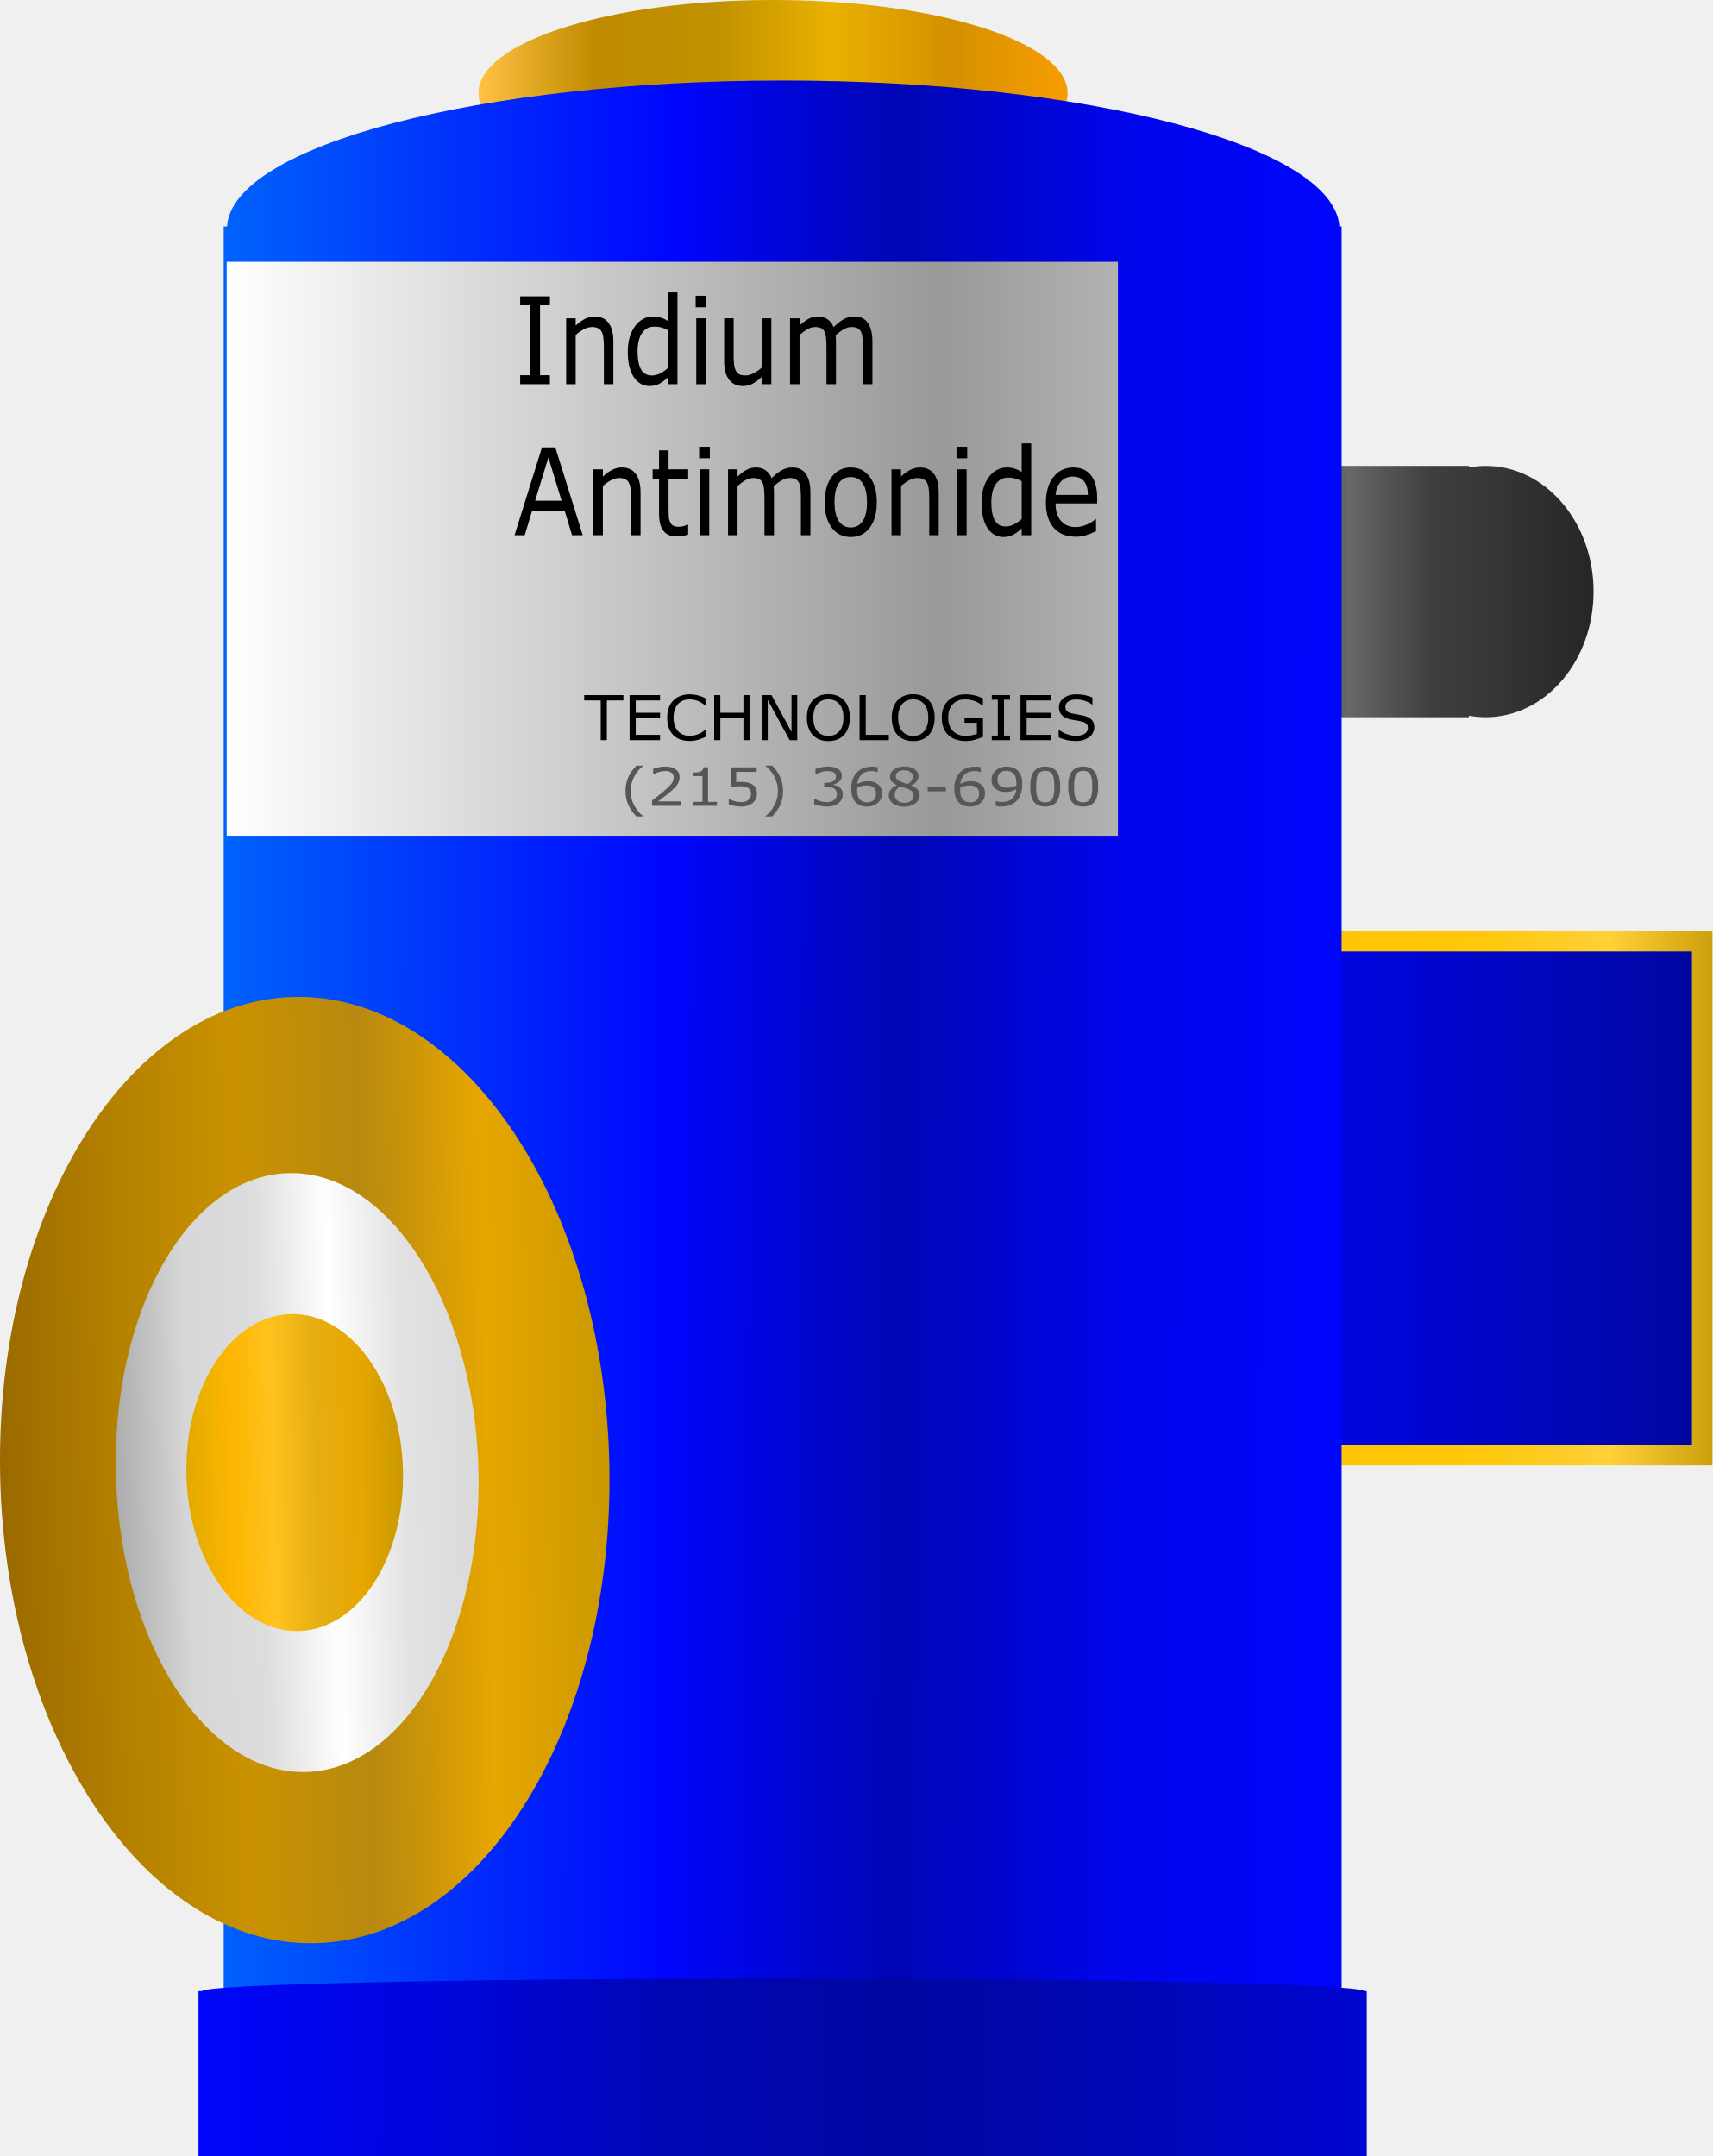
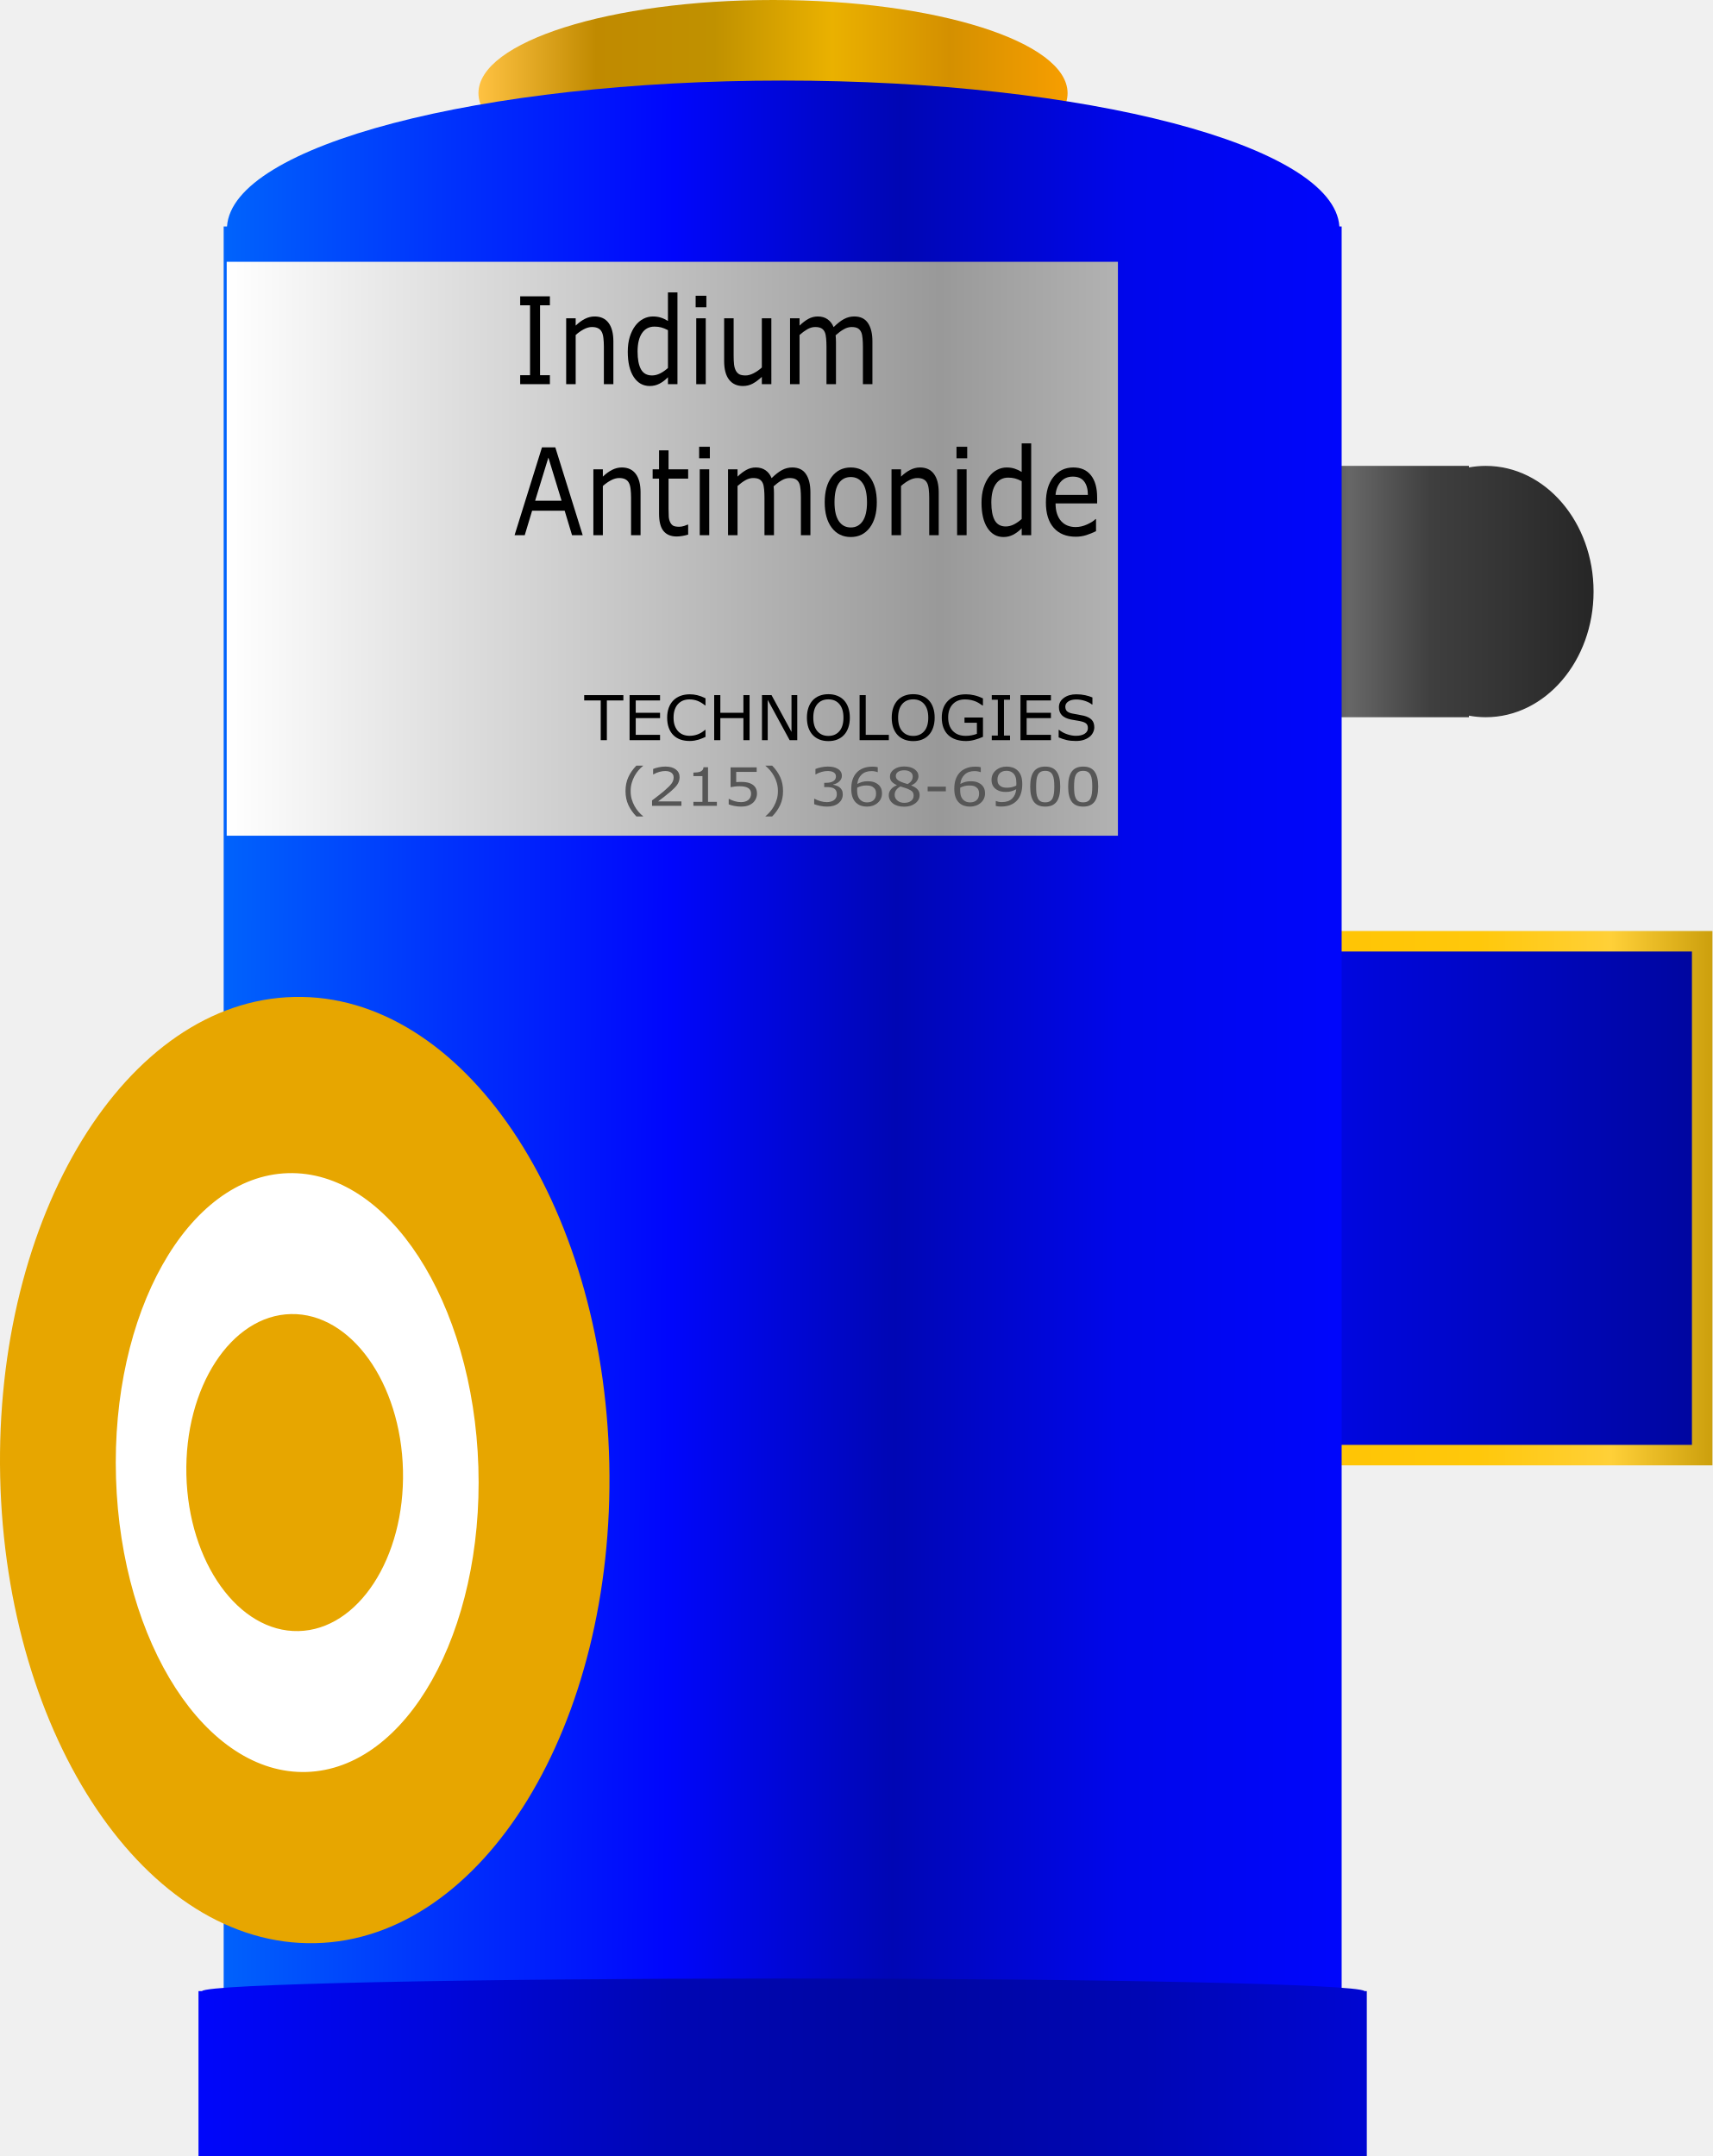
<svg xmlns="http://www.w3.org/2000/svg" xmlns:xlink="http://www.w3.org/1999/xlink" id="svg4511" version="1.1" viewBox="0 0 238.24 300">
  <defs id="defs4508">
    <linearGradient id="linearGradient73318">
      <stop id="stop73306" offset="0" style="stop-color:#0006fa;stop-opacity:1" />
      <stop id="stop73308" offset=".201" style="stop-color:#0006dc;stop-opacity:1" />
      <stop id="stop73310" offset=".4" style="stop-color:#0006b4;stop-opacity:1" />
      <stop id="stop73312" offset=".6" style="stop-color:#0006a0;stop-opacity:1" />
      <stop id="stop73314" offset=".8" style="stop-color:#0006b4;stop-opacity:1" />
      <stop id="stop73316" offset="1" style="stop-color:#0006d2;stop-opacity:1" />
    </linearGradient>
    <linearGradient id="linearGradient73304">
      <stop id="stop73292" offset="0" style="stop-color:#0064fc;stop-opacity:1" />
      <stop id="stop73294" offset=".201" style="stop-color:#0032fc;stop-opacity:1" />
      <stop id="stop73296" offset=".4" style="stop-color:#0006fc;stop-opacity:1" />
      <stop id="stop73298" offset=".6" style="stop-color:#0006b4;stop-opacity:1" />
      <stop id="stop73300" offset=".8" style="stop-color:#0006eb;stop-opacity:1" />
      <stop id="stop73302" offset="1" style="stop-color:#0006fc;stop-opacity:1" />
    </linearGradient>
    <linearGradient id="linearGradient73290">
      <stop id="stop73278" offset="0" style="stop-color:#0006ff;stop-opacity:1" />
      <stop id="stop73280" offset=".2" style="stop-color:#0006f0;stop-opacity:1" />
      <stop id="stop73282" offset=".4" style="stop-color:#0006dc;stop-opacity:1" />
      <stop id="stop73284" offset=".6" style="stop-color:#0006c8;stop-opacity:1" />
      <stop id="stop73286" offset=".8" style="stop-color:#0006b4;stop-opacity:1" />
      <stop id="stop73288" offset="1" style="stop-color:#0006a0;stop-opacity:1" />
    </linearGradient>
    <linearGradient id="linearGradient51871">
      <stop id="stop51867" offset="0" style="stop-color:#000;stop-opacity:1" />
      <stop id="stop51875" offset=".4" style="stop-color:#676767;stop-opacity:1" />
      <stop id="stop51877" offset=".6" style="stop-color:#3f3f3f;stop-opacity:1" />
      <stop id="stop51879" offset=".8" style="stop-color:#333;stop-opacity:1" />
      <stop id="stop51869" offset="1" style="stop-color:#262626;stop-opacity:1" />
    </linearGradient>
    <linearGradient id="linearGradient48050">
      <stop id="stop48046" offset="0" style="stop-color:#fac000;stop-opacity:1" />
      <stop id="stop48054" offset=".2" style="stop-color:#ffd645;stop-opacity:1" />
      <stop id="stop48056" offset=".4" style="stop-color:#ffc505;stop-opacity:1" />
      <stop id="stop48058" offset=".6" style="stop-color:#ffc80b;stop-opacity:1" />
      <stop id="stop48060" offset=".8" style="stop-color:#ffd038;stop-opacity:1" />
      <stop id="stop48048" offset="1" style="stop-color:#bd9100;stop-opacity:1" />
    </linearGradient>
    <linearGradient id="linearGradient30571">
      <stop id="stop30567" offset="0" style="stop-color:#fff;stop-opacity:1" />
      <stop id="stop30575" offset=".201" style="stop-color:#e5e5e5;stop-opacity:1" />
      <stop id="stop30577" offset=".4" style="stop-color:#ccc;stop-opacity:1" />
      <stop id="stop30579" offset=".6" style="stop-color:#b2b2b2;stop-opacity:1" />
      <stop id="stop30581" offset=".8" style="stop-color:#999;stop-opacity:1" />
      <stop id="stop30569" offset="1" style="stop-color:#b2b2b2;stop-opacity:1" />
    </linearGradient>
-     <linearGradient id="linearGradient26823">
-       <stop id="stop26811" offset="0" style="stop-color:#e1aa00;stop-opacity:1" />
-       <stop id="stop26813" offset=".2" style="stop-color:#fdb500;stop-opacity:1" />
-       <stop id="stop26815" offset=".4" style="stop-color:#ffc21e;stop-opacity:1" />
-       <stop id="stop26817" offset=".6" style="stop-color:#e6ae14;stop-opacity:1" />
-       <stop id="stop26819" offset=".802" style="stop-color:#e7a600;stop-opacity:1" />
-       <stop id="stop26821" offset="1" style="stop-color:#ca9900;stop-opacity:1" />
-     </linearGradient>
-     <linearGradient id="linearGradient23891">
-       <stop id="stop23887" offset="0" style="stop-color:#adadad;stop-opacity:1" />
-       <stop id="stop23895" offset=".2" style="stop-color:#d7d7d7;stop-opacity:1" />
-       <stop id="stop23897" offset=".4" style="stop-color:#ddd;stop-opacity:1" />
-       <stop id="stop23899" offset=".6" style="stop-color:#fff;stop-opacity:1" />
-       <stop id="stop23901" offset=".8" style="stop-color:#e2e2e2;stop-opacity:1" />
-       <stop id="stop23889" offset="1" style="stop-color:#dadada;stop-opacity:1" />
-     </linearGradient>
-     <linearGradient id="linearGradient17339">
-       <stop id="stop17335" offset="0" style="stop-color:#9a6a00;stop-opacity:1" />
-       <stop id="stop17343" offset=".2" style="stop-color:#b48100;stop-opacity:1" />
-       <stop id="stop17345" offset=".4" style="stop-color:#ca9200;stop-opacity:1" />
-       <stop id="stop17347" offset=".6" style="stop-color:#b78910;stop-opacity:1" />
-       <stop id="stop17349" offset=".802" style="stop-color:#e7a600;stop-opacity:1" />
-       <stop id="stop17337" offset="1" style="stop-color:#ca9900;stop-opacity:1" />
-     </linearGradient>
    <linearGradient id="linearGradient10014">
      <stop id="stop10010" offset="0" style="stop-color:#ffc242;stop-opacity:1" />
      <stop id="stop10018" offset=".2" style="stop-color:#c08a00;stop-opacity:1" />
      <stop id="stop10020" offset=".4" style="stop-color:#c09100;stop-opacity:1" />
      <stop id="stop10022" offset=".6" style="stop-color:#eab100;stop-opacity:1" />
      <stop id="stop10024" offset=".8" style="stop-color:#d49000;stop-opacity:1" />
      <stop id="stop10012" offset="1" style="stop-color:#f79e00;stop-opacity:1" />
    </linearGradient>
    <linearGradient xlink:href="#linearGradient73304" id="linearGradient5174" x1="37.283" x2="95.537" y1="64.209" y2="64.468" gradientTransform="translate(-44.594 -17.665) scale(2.70567)" gradientUnits="userSpaceOnUse" />
    <linearGradient xlink:href="#linearGradient73318" id="linearGradient7094" x1="36.506" x2="96.573" y1="116.509" y2="116.768" gradientTransform="translate(-44.594 -17.665) scale(2.70567)" gradientUnits="userSpaceOnUse" />
    <linearGradient xlink:href="#linearGradient10014" id="linearGradient10016" x1="50.746" x2="81.038" y1="15.146" y2="15.146" gradientTransform="translate(-44.594 -17.665) scale(2.70567)" gradientUnits="userSpaceOnUse" />
-     <linearGradient xlink:href="#linearGradient17339" id="linearGradient17341" x1="24.228" x2="55.556" y1="86.866" y2="86.866" gradientTransform="translate(-44.19 -18.652) scale(2.70567)" gradientUnits="userSpaceOnUse" />
-     <linearGradient xlink:href="#linearGradient23891" id="linearGradient23893" x1="29.39" x2="48.031" y1="87.342" y2="87.342" gradientTransform="translate(-44.019 -19.052) scale(2.70567)" gradientUnits="userSpaceOnUse" />
-     <linearGradient xlink:href="#linearGradient26823" id="linearGradient26083" x1="24.228" x2="55.556" y1="86.866" y2="86.866" gradientTransform="matrix(.9621 0 0 .90646 23.66 137.879)" gradientUnits="userSpaceOnUse" />
    <linearGradient xlink:href="#linearGradient30571" id="linearGradient30573" x1="37.801" x2="83.627" y1="38.577" y2="38.577" gradientTransform="translate(-44.594 -17.665) scale(2.70567)" gradientUnits="userSpaceOnUse" />
    <linearGradient xlink:href="#linearGradient73290" id="linearGradient47287" x1="84.663" x2="113.143" y1="71.977" y2="71.977" gradientTransform="translate(-44.594 -17.665) scale(2.70567)" gradientUnits="userSpaceOnUse" />
    <linearGradient xlink:href="#linearGradient48050" id="linearGradient48052" x1="82.088" x2="115.718" y1="71.977" y2="71.977" gradientTransform="translate(-44.594 -17.665) scale(2.70567)" gradientUnits="userSpaceOnUse" />
    <linearGradient xlink:href="#linearGradient51871" id="linearGradient51873" x1="87.133" x2="108.084" y1="40.778" y2="40.778" gradientTransform="translate(-44.594 -17.665) scale(2.70567)" gradientUnits="userSpaceOnUse" />
    <path id="rect41333" d="M168.311 138.954h120.362v45.013H168.311z" />
    <path id="rect35313" d="M194.732 140.911H311.18v40.121H194.732z" />
    <path id="rect32089" d="M157.547 104.705h147.761v87.091H157.547z" />
  </defs>
  <g id="insb" transform="translate(-26.144 -10.356)">
    <path id="rect49618" d="M191.16 75.182v34.973h39.348v-.217a15.006 17.486 0 0 0 2.333.217 15.006 17.486 0 0 0 15.006-17.487 15.006 17.486 0 0 0-15.006-17.486 15.006 17.486 0 0 0-2.333.215v-.215z" style="fill:url(#linearGradient51873);fill-opacity:1;stroke:none;stroke-width:6.723;stroke-linecap:square;stroke-dasharray:none;stroke-opacity:1;paint-order:markers stroke fill" />
    <path id="rect44375" d="M184.477 142.755h77.057v68.651h-77.057z" style="fill:url(#linearGradient47287);fill-opacity:1;stroke:url(#linearGradient48052);stroke-width:5.701;stroke-linecap:square;stroke-dasharray:none;stroke-opacity:1;paint-order:markers stroke fill" />
    <ellipse id="path9282" cx="133.689" cy="23.316" rx="40.981" ry="12.96" style="fill:url(#linearGradient10016);fill-opacity:1;stroke-width:13.785;stroke-linecap:square;paint-order:markers stroke fill" />
-     <path id="rect4995" d="M135.09 21.565a77.408 20.665 0 0 0-77.362 20.301h-.466v266.389H212.8V41.866h-.315a77.408 20.665 0 0 0-77.394-20.301Z" style="fill:url(#linearGradient5174);fill-opacity:1;stroke-width:19.155;stroke-linecap:square;paint-order:markers stroke fill" />
+     <path id="rect4995" d="M135.09 21.565a77.408 20.665 0 0 0-77.362 20.301h-.466v266.389H212.8V41.866h-.315a77.408 20.665 0 0 0-77.394-20.301Z" style="fill:url(#linearGradient5174);fill-opacity:1;stroke-width:19.155;stroke-linecap:square;paint-order:markers stroke fill;stroke:none" />
    <path id="path5000" d="M135.093 285.661a80.894 1.78 0 0 0-80.847 1.749h-.486v22.946H216.3V287.41h-.328a80.894 1.78 0 0 0-80.88-1.749z" style="fill:url(#linearGradient7094);fill-opacity:1;stroke-width:5.747;stroke-linecap:square;paint-order:markers stroke fill" />
-     <ellipse id="path12977" cx="63.745" cy="216.38" rx="42.382" ry="65.849" style="fill:url(#linearGradient17341);fill-opacity:1;stroke-width:18.388;stroke-linecap:square;paint-order:markers stroke fill" transform="rotate(-1.274)" />
-     <ellipse id="path21707" cx="60.719" cy="217.266" rx="25.219" ry="41.681" style="fill:url(#linearGradient23893);fill-opacity:1;stroke-width:22.659;stroke-linecap:square;paint-order:markers stroke fill" transform="rotate(-1.794)" />
-     <ellipse id="ellipse26081" cx="62.04" cy="216.619" rx="15.07" ry="22.061" style="fill:url(#linearGradient26083);fill-opacity:1;stroke-width:6.347;stroke-linecap:square;paint-order:markers stroke fill" transform="rotate(-1.201) skewX(.152)" />
+     <ellipse id="path12977" cx="63.745" cy="216.38" rx="42.382" ry="65.849" style="fill:#e7a600;fill-opacity:1;stroke-width:18.388;stroke-linecap:square;paint-order:markers stroke fill;stroke:none" transform="rotate(-1.274)" />
+     <ellipse id="path21707" cx="60.719" cy="217.266" rx="25.219" ry="41.681" style="fill:#fff;fill-opacity:1;stroke-width:22.659;stroke-linecap:square;paint-order:markers stroke fill;stroke:none" transform="rotate(-1.794)" />
+     <ellipse id="ellipse26081" cx="62.04" cy="216.619" rx="15.07" ry="22.061" style="fill:#e7a600;fill-opacity:1;stroke-width:6.347;stroke-linecap:square;paint-order:markers stroke fill;stroke:none" transform="rotate(-1.201) skewX(.152)" />
    <path id="rect28387" d="M57.683 46.783h123.992v79.859H57.683z" style="fill:url(#linearGradient30573);fill-opacity:1;stroke-width:16.123;stroke-linecap:square;paint-order:markers stroke fill" />
    <g id="text32821" aria-label="TECHNOLOGIES" style="font-size:8.732px;stroke-width:14.093;stroke-linecap:square;paint-order:markers stroke fill" transform="scale(1.01305 .98712)">
      <path id="path974" d="M111.417 109.227h-2.268v5.599h-.844v-5.599h-2.269v-.75h5.381z" />
      <path id="path976" d="M116.453 114.826h-4.183v-6.35h4.183v.751h-3.339v1.74h3.339v.75h-3.339v2.358h3.339z" />
      <path id="path978" d="M122.695 114.365q-.234.103-.426.192-.188.09-.495.188-.26.08-.567.136-.303.06-.67.06-.69 0-1.257-.192-.563-.196-.98-.61-.41-.405-.64-1.027-.23-.627-.23-1.454 0-.785.221-1.403.222-.618.64-1.045.405-.413.976-.63.576-.218 1.275-.218.512 0 1.019.123.512.124 1.134.435v1.002h-.064q-.524-.439-1.04-.64-.516-.2-1.105-.2-.481 0-.87.158-.383.154-.686.482-.294.32-.46.81-.162.486-.162 1.126 0 .67.179 1.15.183.483.469.786.298.315.695.469.4.149.844.149.61 0 1.143-.21.533-.208.997-.626h.06z" />
      <path id="path980" d="M128.746 114.826h-.845v-3.109h-3.168v3.109h-.844v-6.35h.844v2.49h3.168v-2.49h.845z" />
      <path id="path982" d="M135.295 114.826h-1.045l-3.01-5.68v5.68h-.789v-6.35h1.31l2.745 5.186v-5.185h.789z" />
      <path id="path984" d="M141.716 109.206q.388.426.593 1.045.209.618.209 1.402 0 .785-.213 1.408-.21.618-.589 1.031-.392.431-.93.648-.532.218-1.219.218-.669 0-1.22-.222-.545-.222-.929-.644-.383-.422-.592-1.036-.205-.614-.205-1.403 0-.776.205-1.39.204-.618.597-1.057.375-.418.93-.64.558-.221 1.214-.221.683 0 1.224.226.546.221.925.635zm-.076 2.447q0-1.236-.555-1.906-.554-.673-1.513-.673-.968 0-1.523.673-.55.67-.55 1.906 0 1.25.563 1.915.563.66 1.51.66.946 0 1.505-.66.563-.665.563-1.915z" />
      <path id="path986" d="M147.873 114.826h-4.016v-6.35h.844v5.6h3.172z" />
      <path id="path988" d="M153.365 109.206q.388.426.593 1.045.209.618.209 1.402 0 .785-.213 1.408-.21.618-.589 1.031-.392.431-.93.648-.532.218-1.219.218-.67 0-1.22-.222-.545-.222-.929-.644-.383-.422-.592-1.036-.205-.614-.205-1.403 0-.776.205-1.39.204-.618.597-1.057.375-.418.93-.64.558-.221 1.214-.221.683 0 1.224.226.546.221.925.635zm-.076 2.447q0-1.236-.555-1.906-.554-.673-1.513-.673-.968 0-1.523.673-.55.67-.55 1.906 0 1.25.563 1.915.563.66 1.51.66.946 0 1.505-.66.563-.665.563-1.915z" />
      <path id="path990" d="M160.802 114.357q-.52.239-1.139.418-.614.174-1.19.174-.741 0-1.36-.204-.618-.205-1.053-.614-.439-.414-.678-1.032-.239-.623-.239-1.454 0-1.522.887-2.4.891-.883 2.444-.883.541 0 1.104.132.567.128 1.22.44v1.001h-.077q-.133-.102-.384-.269-.252-.166-.495-.277-.294-.132-.67-.217-.37-.09-.844-.09-1.065 0-1.688.687-.618.682-.618 1.85 0 1.233.648 1.92.648.681 1.765.681.41 0 .814-.08.41-.082.717-.21v-1.556h-1.701v-.742h2.537z" />
      <path id="path992" d="M164.515 114.826h-2.507v-.648h.832v-5.053h-.832v-.648h2.507v.648h-.831v5.053h.831z" />
      <path id="path994" d="M170.135 114.826h-4.183v-6.35h4.183v.751h-3.338v1.74h3.338v.75h-3.338v2.358h3.338z" />
      <path id="path996" d="M176.088 113.014q0 .37-.175.733-.17.362-.482.614-.341.273-.797.426-.452.154-1.092.154-.686 0-1.236-.128-.546-.128-1.113-.38v-1.057h.06q.481.4 1.112.618.631.218 1.186.218.784 0 1.22-.294.438-.295.438-.785 0-.422-.209-.623-.204-.2-.626-.31-.32-.086-.695-.142-.371-.055-.79-.14-.843-.18-1.253-.61-.405-.435-.405-1.13 0-.797.674-1.305.673-.511 1.71-.511.669 0 1.228.128.558.128.989.315v.998h-.06q-.362-.307-.955-.508-.588-.204-1.207-.204-.678 0-1.091.281-.41.282-.41.725 0 .397.205.623.205.226.72.345.274.06.777.145.503.085.853.175.707.187 1.065.567.359.38.359 1.062z" />
    </g>
    <g id="text35311" aria-label="(215) 368-6900" style="font-size:13.333px;white-space:pre;shape-inside:url(#rect35313);display:inline;fill:#565656;stroke-width:21.518;stroke-linecap:square;paint-order:markers stroke fill" transform="matrix(.62297 0 0 .55185 -8.879 38.006)">
      <path id="path999" d="M199.83 155.759h-1.49q-1.153-1.322-1.791-2.884-.638-1.563-.638-3.522 0-1.96.638-3.523.638-1.562 1.79-2.884h1.491v.065q-.527.476-1.01 1.1-.474.62-.884 1.446-.391.8-.638 1.764-.241.964-.241 2.032 0 1.113.234 2.037.24.925.645 1.758.39.8.891 1.445.502.651 1.003 1.1z" />
      <path id="path1001" d="M208.398 153.076h-6.563v-1.36l1.367-1.172q.69-.586 1.283-1.165 1.25-1.211 1.712-1.921.462-.716.462-1.543 0-.755-.5-1.178-.496-.43-1.388-.43-.592 0-1.282.208-.69.209-1.348.638h-.065v-1.367q.462-.228 1.23-.417.775-.188 1.498-.188 1.49 0 2.337.722.847.716.847 1.947 0 .553-.144 1.035-.136.475-.41.905-.254.404-.599.794-.338.39-.827.866-.696.684-1.438 1.328-.743.638-1.387 1.185h5.215z" />
      <path id="path1003" d="M216.32 153.076h-5.246v-.99h2.018v-6.496h-2.018v-.886q.41 0 .878-.065.47-.072.71-.202.3-.163.469-.41.176-.254.202-.677h1.009v8.737h1.979z" />
      <path id="path1005" d="M225.273 149.997q0 .677-.248 1.296-.247.618-.677 1.041-.469.456-1.12.703-.644.241-1.497.241-.794 0-1.53-.169-.736-.163-1.243-.397v-1.374h.09q.535.339 1.25.58.717.234 1.407.234.462 0 .892-.13.436-.13.775-.456.286-.28.43-.67.15-.391.15-.905 0-.502-.177-.847-.169-.345-.475-.553-.339-.248-.827-.345-.482-.104-1.08-.104-.573 0-1.107.078-.528.078-.912.156v-4.994h5.834v1.14h-4.577v2.578q.28-.026.573-.04.293-.012.507-.012.788 0 1.38.137.593.13 1.088.468.52.358.807.925.287.566.287 1.419z" />
      <path id="path1007" d="M231.093 149.353q0 1.96-.638 3.522-.638 1.562-1.79 2.884h-1.491v-.065q.501-.45 1.002-1.1.508-.645.892-1.446.404-.833.638-1.758.241-.924.241-2.037 0-1.068-.24-2.032-.242-.963-.639-1.764-.41-.827-.892-1.445-.475-.625-1.002-1.1v-.066h1.49q1.153 1.322 1.791 2.884.638 1.563.638 3.523z" />
      <path id="path1009" d="M243.717 148.409q.312.28.514.703.202.423.202 1.093 0 .664-.241 1.218-.241.553-.677.963-.488.456-1.152.677-.658.215-1.446.215-.807 0-1.588-.195-.782-.189-1.283-.417v-1.36h.098q.553.364 1.302.605t1.445.241q.41 0 .873-.137.462-.136.748-.403.3-.287.443-.632.15-.345.15-.872 0-.521-.17-.86-.162-.345-.455-.54-.293-.202-.71-.273-.417-.079-.898-.079h-.586v-1.08h.455q.99 0 1.576-.41.592-.417.592-1.211 0-.352-.15-.612-.15-.267-.416-.437-.28-.169-.599-.234-.319-.065-.723-.065-.618 0-1.315.221-.696.222-1.315.625h-.065v-1.36q.462-.228 1.23-.417.775-.195 1.498-.195.71 0 1.25.13t.977.417q.468.312.71.755.24.443.24 1.035 0 .807-.573 1.413-.566.599-1.341.755v.091q.312.052.716.221.404.163.684.41z" />
      <path id="path1011" d="M253.19 149.932q0 1.478-.977 2.415-.97.931-2.383.931-.716 0-1.302-.221-.586-.221-1.035-.658-.56-.54-.866-1.432-.3-.892-.3-2.148 0-1.29.274-2.285.28-.997.885-1.771.573-.736 1.478-1.146.905-.417 2.11-.417.384 0 .644.033.26.032.527.117v1.243h-.065q-.182-.097-.553-.182-.365-.09-.749-.09-1.4 0-2.233.878-.833.872-.97 2.363.547-.332 1.074-.501.534-.176 1.23-.176.62 0 1.088.117.475.111.97.456.573.397.86 1.003.292.605.292 1.471zm-1.322.052q0-.605-.183-1.003-.175-.397-.586-.69-.299-.208-.664-.273-.364-.065-.761-.065-.554 0-1.029.13-.475.13-.977.404-.013.143-.019.28-.007.13-.007.332 0 1.028.208 1.627.215.593.586.938.3.286.645.423.351.13.762.13.944 0 1.484-.573.54-.58.54-1.66z" />
      <path id="path1013" d="M261.594 150.375q0 1.256-.983 2.09-.976.833-2.46.833-1.576 0-2.514-.814-.93-.814-.93-2.083 0-.808.468-1.459.469-.657 1.322-1.041v-.04q-.782-.416-1.16-.91-.37-.496-.37-1.238 0-1.094.898-1.823.899-.729 2.285-.729 1.452 0 2.318.697.866.696.866 1.77 0 .658-.41 1.296-.41.632-1.205.99v.039q.912.39 1.393.963.482.573.482 1.459zm-1.543-4.733q0-.697-.54-1.107-.534-.417-1.367-.417-.82 0-1.348.39-.52.391-.52 1.055 0 .47.26.814.267.339.8.606.241.117.69.306.456.189.886.312.644-.43.892-.892.247-.462.247-1.067zm.202 4.856q0-.599-.267-.957-.26-.364-1.028-.729-.306-.143-.671-.267-.365-.123-.97-.345-.586.32-.944.866-.352.547-.352 1.237 0 .879.606 1.452.605.573 1.536.573.95 0 1.517-.488.573-.489.573-1.342z" />
      <path id="path1015" d="M267.447 149.424h-4.062v-1.178h4.062z" />
      <path id="path1017" d="M276.197 149.932q0 1.478-.976 2.415-.97.931-2.383.931-.716 0-1.302-.221-.586-.221-1.036-.658-.56-.54-.865-1.432-.3-.892-.3-2.148 0-1.29.274-2.285.28-.997.885-1.771.573-.736 1.478-1.146.905-.417 2.11-.417.383 0 .644.033.26.032.527.117v1.243h-.065q-.182-.097-.553-.182-.365-.09-.75-.09-1.399 0-2.232.878-.834.872-.97 2.363.547-.332 1.074-.501.534-.176 1.23-.176.619 0 1.088.117.475.111.97.456.573.397.86 1.003.292.605.292 1.471zm-1.322.052q0-.605-.182-1.003-.176-.397-.586-.69-.3-.208-.664-.273-.364-.065-.762-.065-.553 0-1.028.13t-.977.404q-.013.143-.02.28-.006.13-.006.332 0 1.028.208 1.627.215.593.586.938.3.286.645.423.351.13.761.13.944 0 1.485-.573.54-.58.54-1.66z" />
      <path id="path1019" d="M284.517 147.647q0 1.27-.293 2.304-.286 1.036-.872 1.765-.592.742-1.484 1.146-.892.403-2.097.403-.338 0-.638-.039-.3-.032-.534-.11v-1.244h.066q.188.098.533.189.345.084.769.084 1.438 0 2.252-.859.82-.866.95-2.383-.605.365-1.139.521-.533.156-1.165.156-.599 0-1.087-.117-.482-.117-.97-.456-.573-.397-.866-1.009-.287-.612-.287-1.465 0-1.484.977-2.415.977-.93 2.383-.93.703 0 1.302.22.599.215 1.048.651.553.54.853 1.394.3.846.3 2.194zm-1.315-.28q0-1.01-.208-1.621-.208-.612-.573-.95-.306-.294-.658-.417-.351-.13-.761-.13-.938 0-1.485.585-.54.586-.54 1.647 0 .619.176 1.01.176.39.592.683.293.202.645.274.351.065.781.065.508 0 1.029-.137.52-.137.976-.397l.013-.267q.013-.137.013-.345z" />
      <path id="path1021" d="M292.994 148.226q0 2.61-.82 3.835-.814 1.217-2.533 1.217-1.745 0-2.552-1.237-.8-1.237-.8-3.802 0-2.584.813-3.815.814-1.237 2.539-1.237 1.745 0 2.546 1.257.807 1.25.807 3.782zm-1.712 2.956q.228-.527.306-1.237.084-.716.084-1.719 0-.99-.084-1.719-.078-.729-.313-1.236-.228-.502-.625-.756-.39-.254-1.009-.254-.612 0-1.016.254-.397.254-.631.769-.221.481-.306 1.256-.078.775-.078 1.7 0 1.015.071 1.698.072.684.306 1.224.215.508.606.775.397.267 1.048.267.612 0 1.016-.254.403-.254.625-.768z" />
      <path id="path1023" d="M301.47 148.226q0 2.61-.82 3.835-.814 1.217-2.532 1.217-1.745 0-2.552-1.237-.801-1.237-.801-3.802 0-2.584.814-3.815.813-1.237 2.539-1.237 1.744 0 2.545 1.257.807 1.25.807 3.782zm-1.712 2.956q.228-.527.306-1.237.085-.716.085-1.719 0-.99-.085-1.719-.078-.729-.312-1.236-.228-.502-.625-.756-.39-.254-1.01-.254-.611 0-1.015.254-.397.254-.632.769-.22.481-.306 1.256-.078.775-.078 1.7 0 1.015.072 1.698.072.684.306 1.224.215.508.605.775.398.267 1.049.267.612 0 1.015-.254.404-.254.625-.768z" />
    </g>
    <g id="text41331" aria-label="Indium Antimonide" style="font-size:13.333px;white-space:pre;shape-inside:url(#rect41333);display:inline;stroke-width:21.518;stroke-linecap:square;paint-order:markers stroke fill" transform="matrix(1.0799 0 0 1.26075 -84.207 -126.71)">
      <path id="path1026" d="M173.03 151.12h-3.828v-.99h1.27v-7.715h-1.27v-.99h3.829v.99h-1.27v7.715h1.27z" />
      <path id="path1028" d="M181.208 151.12h-1.224v-4.141q0-.501-.059-.938-.059-.442-.215-.69-.163-.273-.469-.403-.305-.137-.794-.137-.501 0-1.048.247-.547.248-1.048.632v5.43h-1.224v-7.273h1.224v.808q.573-.476 1.185-.743.612-.266 1.256-.266 1.179 0 1.797.71.619.709.619 2.043z" />
      <path id="path1030" d="M189.463 151.12h-1.224v-.762q-.527.455-1.1.71-.573.253-1.244.253-1.302 0-2.07-1.002-.762-1.003-.762-2.78 0-.925.26-1.647.267-.723.717-1.23.442-.496 1.028-.756.593-.26 1.224-.26.573 0 1.016.123.443.117.93.371v-3.15h1.225zm-1.224-1.79v-4.174q-.495-.221-.886-.306-.39-.085-.852-.085-1.029 0-1.602.716-.573.717-.573 2.032 0 1.295.443 1.972.443.67 1.42.67.52 0 1.054-.227.534-.234.996-.599z" />
      <path id="path1032" d="M193.187 142.63h-1.38v-1.27h1.38zm-.078 8.49h-1.224v-7.273h1.224z" />
      <path id="path1034" d="M201.56 151.12h-1.225v-.808q-.618.488-1.185.749-.566.26-1.25.26-1.146 0-1.784-.696-.638-.703-.638-2.058v-4.72h1.224v4.141q0 .553.052.95.053.391.222.671.176.287.456.417t.813.13q.476 0 1.036-.247.566-.248 1.054-.632v-5.43h1.224z" />
      <path id="path1036" d="M214.58 151.12h-1.224v-4.141q0-.469-.046-.905-.039-.436-.175-.697-.15-.28-.43-.423-.28-.143-.807-.143-.515 0-1.029.26-.514.254-1.029.651.02.15.033.352.013.195.013.39v4.655h-1.224v-4.14q0-.482-.046-.912-.039-.436-.175-.696-.15-.28-.43-.417-.28-.143-.807-.143-.502 0-1.01.247-.5.248-1.002.632v5.43h-1.224v-7.273h1.224v.808q.573-.476 1.14-.743.572-.266 1.217-.266.742 0 1.256.312.52.313.775.866.742-.625 1.354-.899.612-.28 1.309-.28 1.198 0 1.764.73.573.722.573 2.024z" />
      <path id="path1038" d="M177.256 167.786h-1.374l-.95-2.702h-4.193l-.95 2.702h-1.31l3.53-9.694h1.718zm-2.722-3.809-1.699-4.759-1.705 4.76z" />
      <path id="path1040" d="M184.71 167.786h-1.224v-4.14q0-.502-.058-.938-.059-.443-.215-.69-.163-.274-.469-.404-.306-.137-.794-.137-.501 0-1.048.248-.547.247-1.049.631v5.43h-1.223v-7.272h1.223v.807q.573-.475 1.185-.742.612-.267 1.257-.267 1.178 0 1.797.71.618.71.618 2.044z" />
      <path id="path1042" d="M190.843 167.721q-.345.091-.755.15-.404.058-.723.058-1.113 0-1.693-.599-.579-.599-.579-1.92v-3.867h-.827v-1.029h.827v-2.09h1.224v2.09h2.526v1.029h-2.526v3.313q0 .573.026.899.026.319.182.599.144.26.39.384.255.117.77.117.299 0 .624-.085.326-.09.469-.15h.065z" />
      <path id="path1044" d="M193.636 159.297h-1.38v-1.27h1.38zm-.078 8.49h-1.224v-7.273h1.224z" />
      <path id="path1046" d="M206.592 167.786h-1.224v-4.14q0-.47-.046-.905-.039-.437-.176-.697-.15-.28-.43-.423-.28-.144-.807-.144-.514 0-1.028.26-.515.255-1.029.652.02.15.033.352.013.195.013.39v4.655h-1.224v-4.14q0-.482-.046-.912-.039-.436-.176-.697-.15-.28-.43-.416-.28-.144-.807-.144-.5 0-1.009.248-.501.247-1.002.631v5.43h-1.224v-7.272h1.224v.807q.573-.475 1.139-.742.573-.267 1.217-.267.743 0 1.257.313.52.312.775.866.742-.625 1.354-.899.612-.28 1.308-.28 1.198 0 1.765.73.573.722.573 2.024z" />
      <path id="path1048" d="M215.146 164.153q0 1.778-.911 2.806-.912 1.029-2.441 1.029-1.543 0-2.455-1.029-.905-1.028-.905-2.806 0-1.777.905-2.806.912-1.035 2.455-1.035 1.53 0 2.44 1.035.912 1.029.912 2.806zm-1.263 0q0-1.412-.553-2.096-.553-.69-1.536-.69-.997 0-1.55.69-.547.684-.547 2.096 0 1.367.554 2.077.553.703 1.543.703.976 0 1.53-.696.56-.704.56-2.084z" />
      <path id="path1050" d="M223.122 167.786h-1.224v-4.14q0-.502-.059-.938-.059-.443-.215-.69-.163-.274-.469-.404-.306-.137-.794-.137-.501 0-1.048.248-.547.247-1.048.631v5.43h-1.224v-7.272h1.224v.807q.573-.475 1.185-.742.612-.267 1.256-.267 1.179 0 1.797.71.619.71.619 2.044z" />
      <path id="path1052" d="M226.793 159.297h-1.38v-1.27h1.38zm-.078 8.49h-1.224v-7.273h1.224z" />
      <path id="path1054" d="M235.036 167.786h-1.224v-.762q-.528.456-1.1.71-.573.254-1.244.254-1.302 0-2.07-1.003-.762-1.002-.762-2.78 0-.924.26-1.647.267-.722.716-1.23.443-.495 1.03-.755.592-.26 1.223-.26.573 0 1.016.123.442.117.93.37v-3.15h1.225zm-1.224-1.79v-4.173q-.495-.222-.886-.306-.39-.085-.853-.085-1.028 0-1.601.716t-.573 2.031q0 1.296.443 1.973.442.67 1.419.67.52 0 1.055-.227.533-.235.996-.6z" />
      <path id="path1056" d="M243.532 164.277h-5.358q0 .67.201 1.172.202.495.554.814.338.312.8.468.47.157 1.03.157.741 0 1.49-.293.755-.3 1.074-.586h.065v1.334q-.618.26-1.263.437-.644.175-1.354.175-1.81 0-2.825-.976-1.016-.983-1.016-2.787 0-1.784.97-2.832.977-1.048 2.565-1.048 1.472 0 2.266.86.8.859.8 2.44zm-1.192-.938q-.007-.963-.488-1.49-.475-.528-1.452-.528-.983 0-1.569.58-.58.58-.657 1.438z" />
    </g>
  </g>
</svg>
